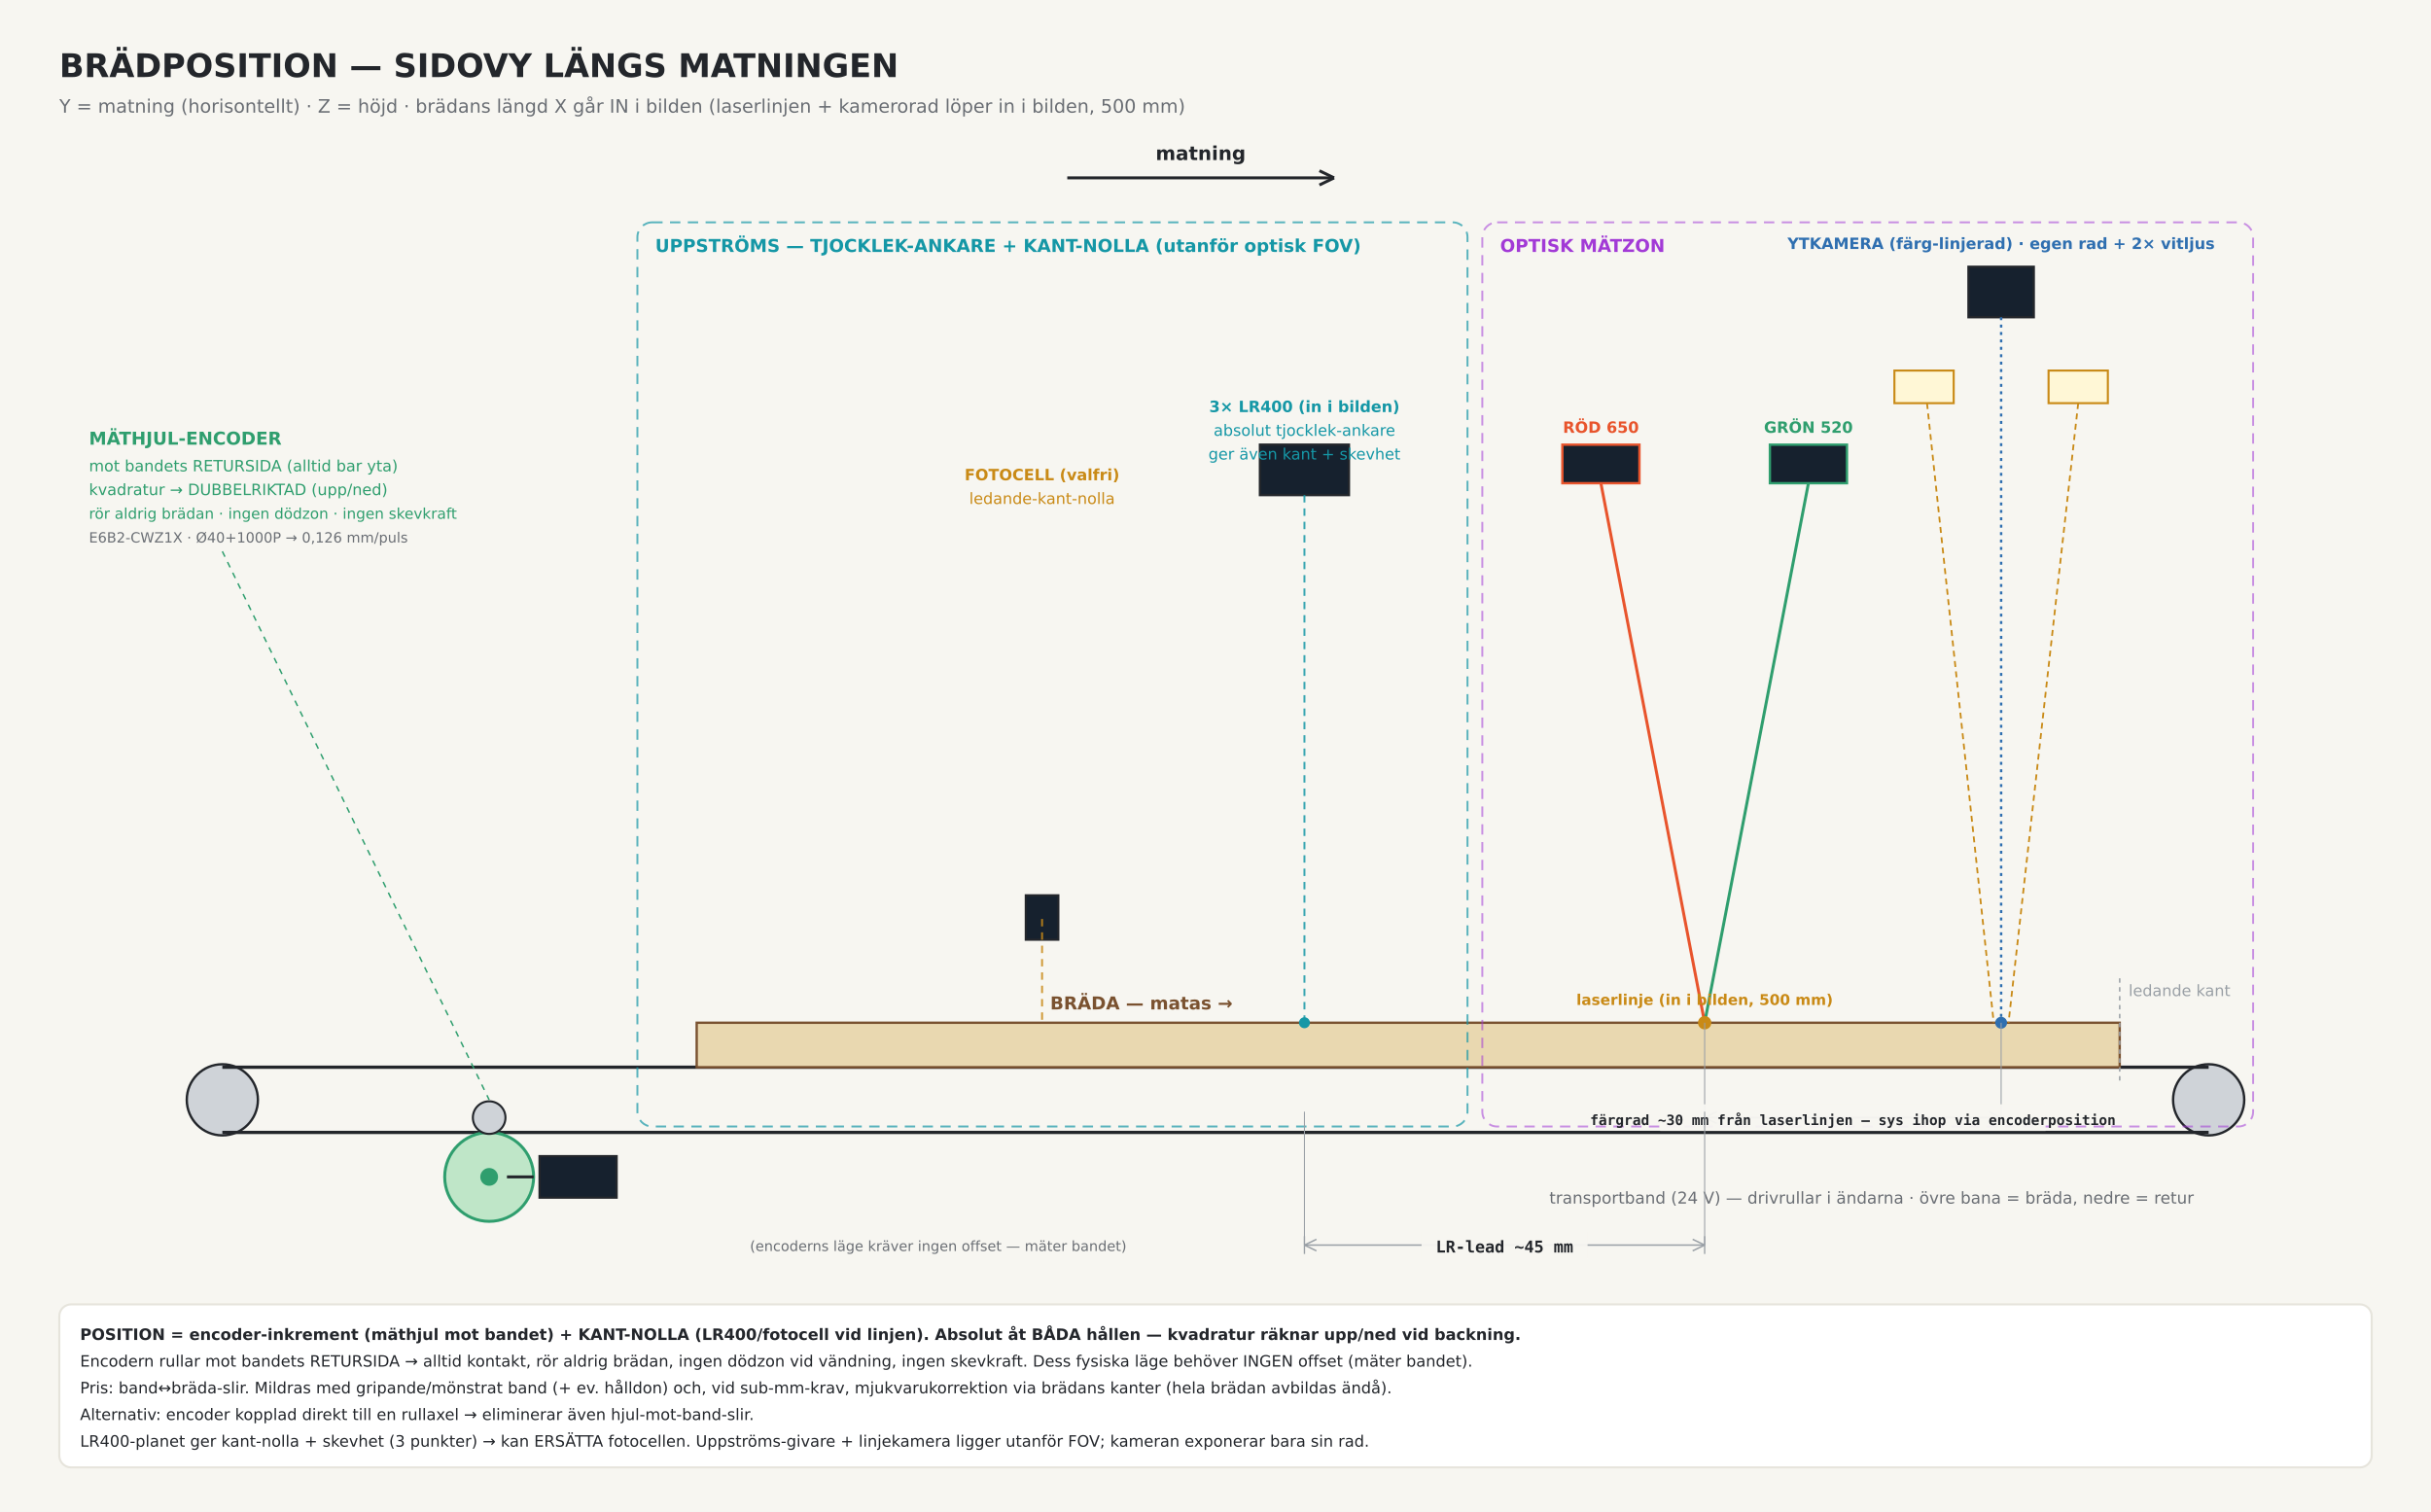
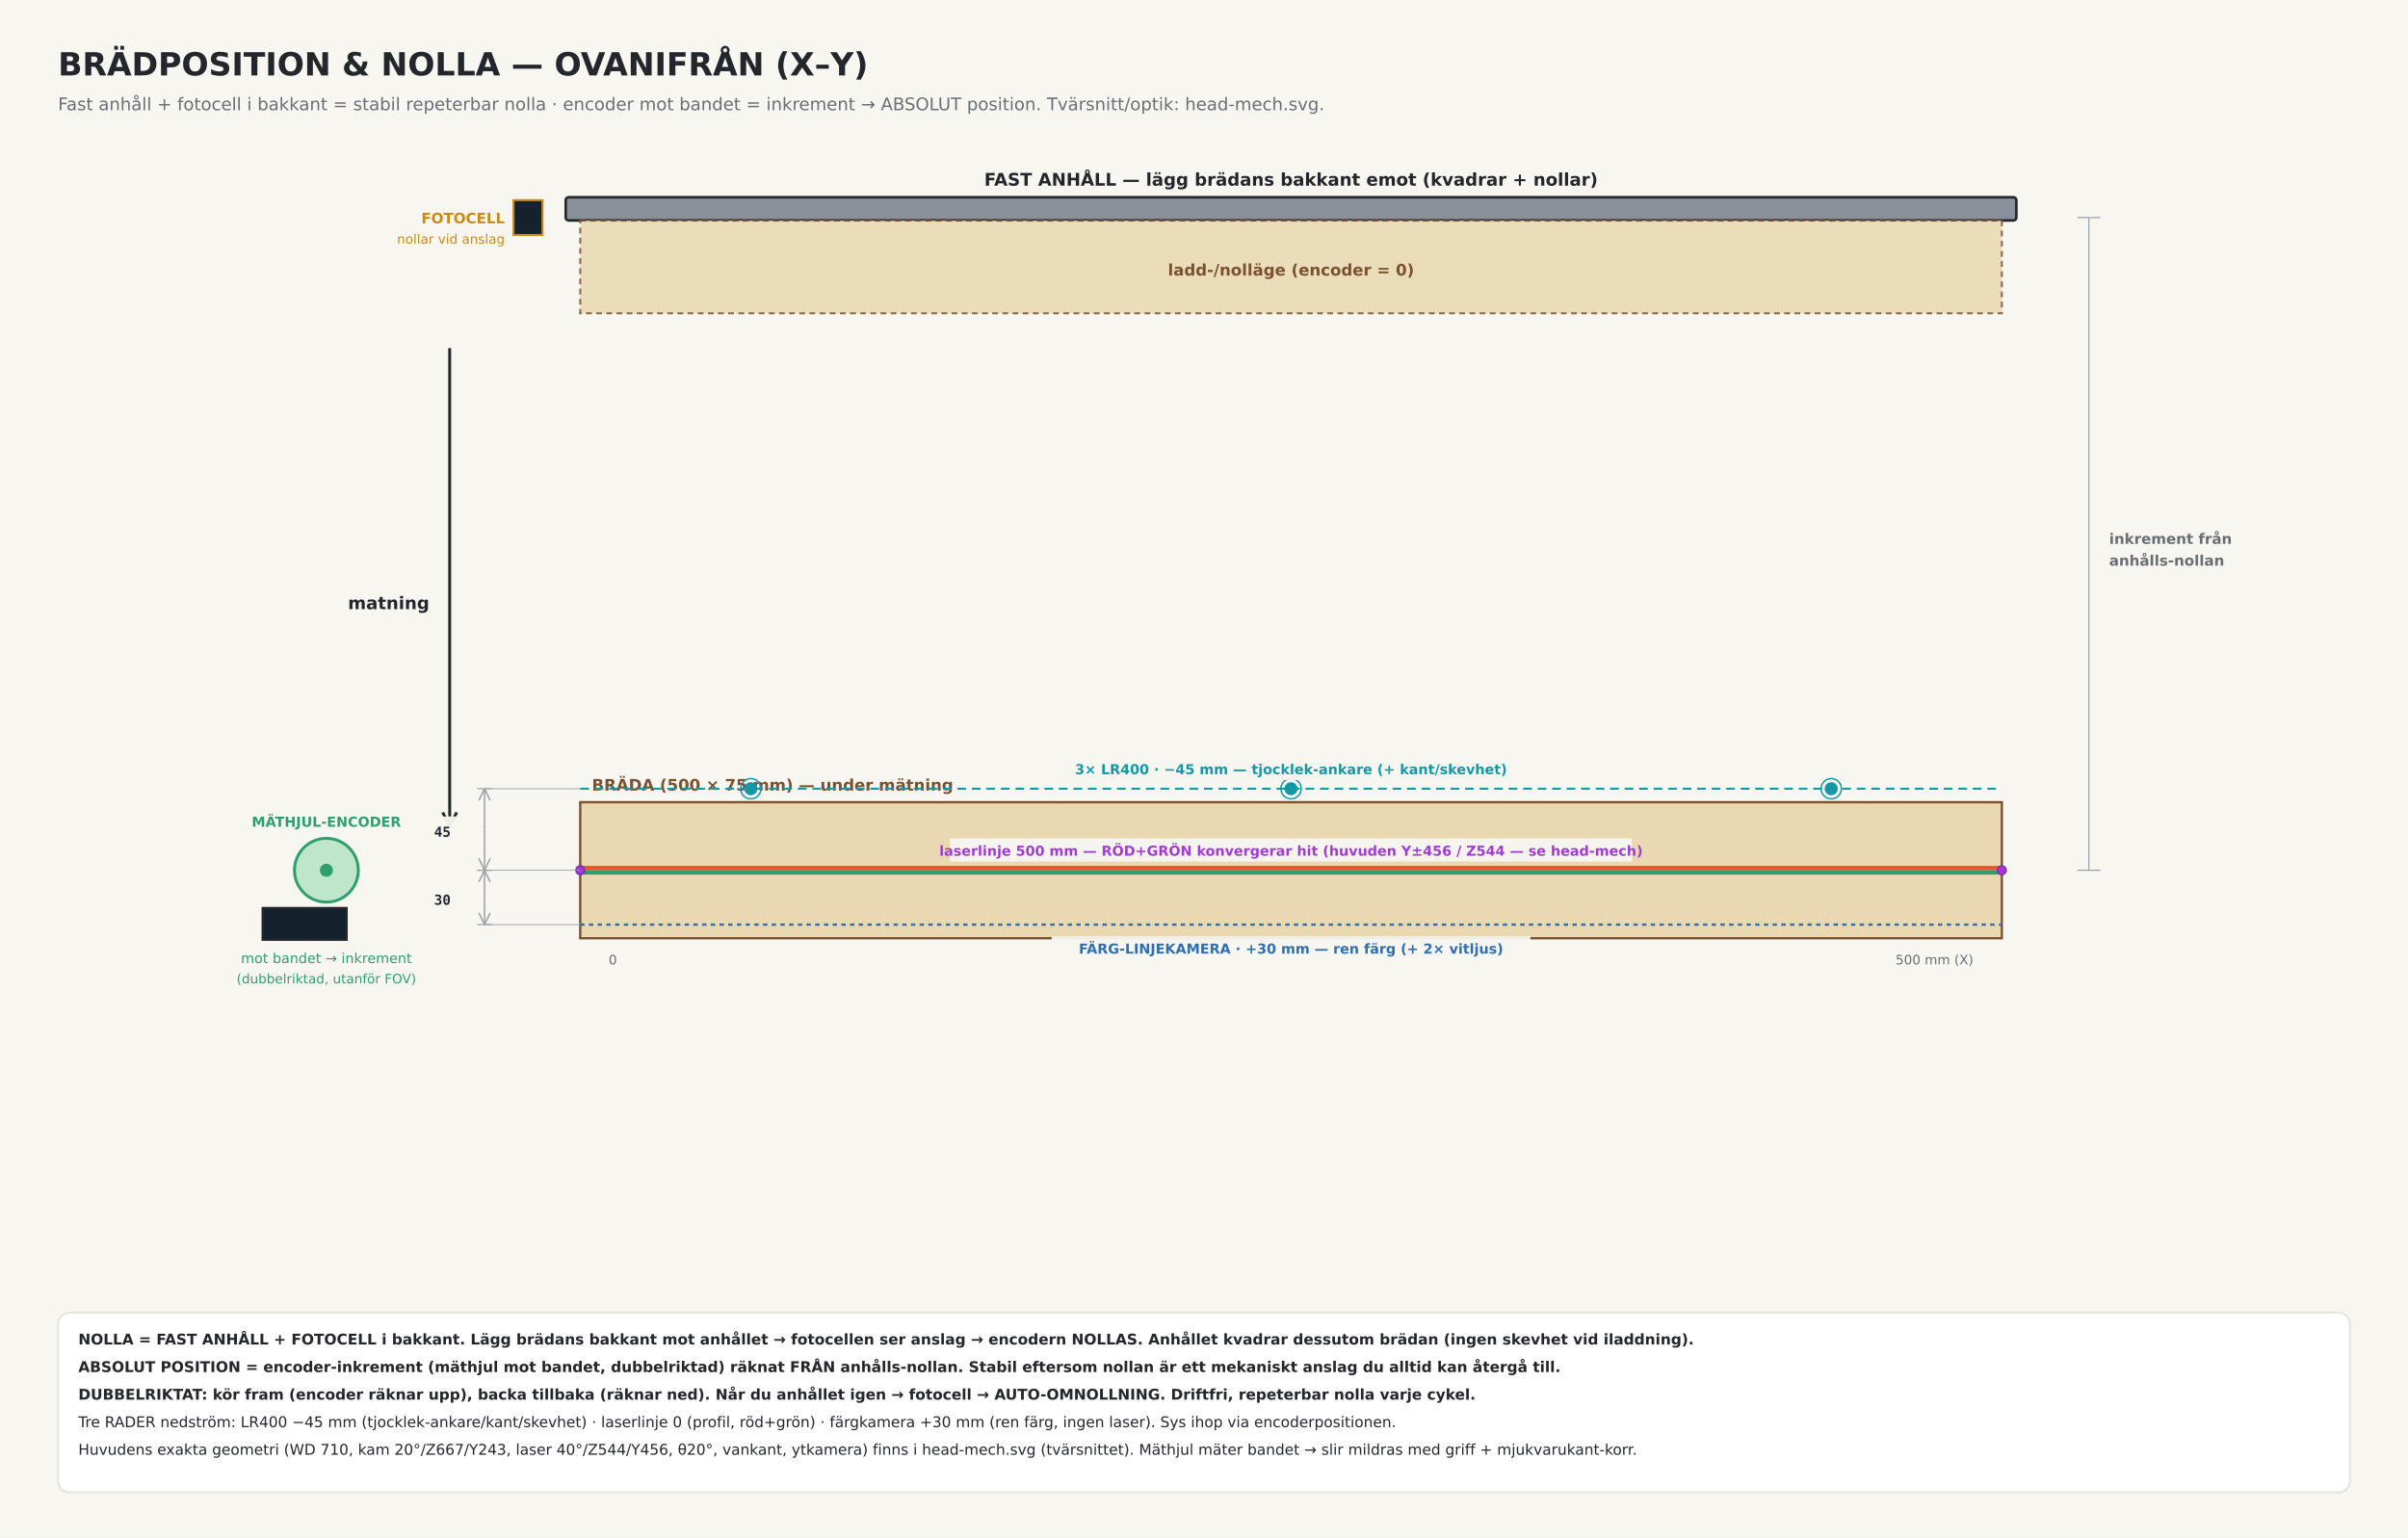
- <svg xmlns="http://www.w3.org/2000/svg" width="1640" height="1020" viewBox="0 0 1640 1020">
-   <rect width="1640" height="1020" fill="#f7f6f1" />
-   <text x="40.0" y="52.0" font-family="'IBM Plex Sans','DejaVu Sans',sans-serif" font-size="22" font-weight="700" fill="#23262b" text-anchor="start">BRÄDPOSITION — SIDOVY LÄNGS MATNINGEN</text>
-   <text x="40.0" y="76.0" font-family="'IBM Plex Sans','DejaVu Sans',sans-serif" font-size="12.5" font-weight="400" fill="#6a6e74" text-anchor="start">Y = matning (horisontellt) · Z = höjd · brädans längd X går IN i bilden (laserlinjen + kamerorad löper in i bilden, 500 mm)</text>
-   <circle cx="150.0" cy="742.0" r="24.0" fill="#cfd3d8" stroke="#23262b" stroke-width="1.6" opacity="1" />
-   <circle cx="1490.0" cy="742.0" r="24.0" fill="#cfd3d8" stroke="#23262b" stroke-width="1.6" opacity="1" />
-   <line x1="150.0" y1="720.0" x2="1490.0" y2="720.0" stroke="#23262b" stroke-width="2.2" opacity="1" />
-   <line x1="150.0" y1="764.0" x2="1490.0" y2="764.0" stroke="#23262b" stroke-width="2.2" opacity="1" />
-   <text x="1480.0" y="812.0" font-family="'IBM Plex Sans','DejaVu Sans',sans-serif" font-size="11" font-weight="400" fill="#6a6e74" text-anchor="end">transportband (24 V) — drivrullar i ändarna · övre bana = bräda, nedre = retur</text>
-   <rect x="470.0" y="690.0" width="960.0" height="30.0" rx="0" fill="#e9d8b0" stroke="#7a5230" stroke-width="1.6" opacity="1" />
-   <text x="770.0" y="681.0" font-family="'IBM Plex Sans','DejaVu Sans',sans-serif" font-size="12" font-weight="700" fill="#7a5230" text-anchor="middle">BRÄDA — matas →</text>
-   <line x1="720.0" y1="120.0" x2="900.0" y2="120.0" stroke="#23262b" stroke-width="2" opacity="1" />
-   <line x1="900.0" y1="120.0" x2="890.1" y2="124.8" stroke="#23262b" stroke-width="2" opacity="1" />
-   <line x1="900.0" y1="120.0" x2="890.1" y2="115.2" stroke="#23262b" stroke-width="2" opacity="1" />
-   <text x="810.0" y="108.0" font-family="'IBM Plex Sans','DejaVu Sans',sans-serif" font-size="13" font-weight="700" fill="#23262b" text-anchor="middle">matning</text>
-   <line x1="1430.0" y1="660.0" x2="1430.0" y2="730.0" stroke="#9aa0a6" stroke-width="1" stroke-dasharray="3 3" opacity="1" />
-   <text x="1436.0" y="672.0" font-family="'IBM Plex Sans','DejaVu Sans',sans-serif" font-size="10.5" font-weight="400" fill="#9aa0a6" text-anchor="start">ledande kant</text>
-   <rect x="430.0" y="150.0" width="560.0" height="610.0" rx="10" fill="none" stroke="#1597a6" stroke-width="1.3" stroke-dasharray="7 5" opacity="0.7" />
-   <text x="442.0" y="170.0" font-family="'IBM Plex Sans','DejaVu Sans',sans-serif" font-size="12" font-weight="700" fill="#1597a6" text-anchor="start">UPPSTRÖMS — TJOCKLEK-ANKARE + KANT-NOLLA (utanför optisk FOV)</text>
-   <circle cx="330.0" cy="794.0" r="30.0" fill="#bfe6c8" stroke="#2f9e6e" stroke-width="2" opacity="1" />
-   <circle cx="330.0" cy="794.0" r="5.0" fill="#2f9e6e" stroke="#2f9e6e" stroke-width="2" opacity="1" />
-   <circle cx="330.0" cy="754.0" r="11.0" fill="#cfd3d8" stroke="#23262b" stroke-width="1.4" opacity="1" />
-   <rect x="364.0" y="780.0" width="52.0" height="28.0" rx="0" fill="#16212e" stroke="#23262b" stroke-width="1.5" opacity="1" />
-   <line x1="360.0" y1="794.0" x2="342.0" y2="794.0" stroke="#23262b" stroke-width="2" opacity="1" />
-   <text x="60.0" y="300.0" font-family="'IBM Plex Sans','DejaVu Sans',sans-serif" font-size="12" font-weight="700" fill="#2f9e6e" text-anchor="start">MÄTHJUL-ENCODER</text>
-   <text x="60.0" y="318.0" font-family="'IBM Plex Sans','DejaVu Sans',sans-serif" font-size="10.5" font-weight="400" fill="#2f9e6e" text-anchor="start">mot bandets RETURSIDA (alltid bar yta)</text>
-   <text x="60.0" y="334.0" font-family="'IBM Plex Sans','DejaVu Sans',sans-serif" font-size="10.5" font-weight="400" fill="#2f9e6e" text-anchor="start">kvadratur → DUBBELRIKTAD (upp/ned)</text>
-   <text x="60.0" y="350.0" font-family="'IBM Plex Sans','DejaVu Sans',sans-serif" font-size="10" font-weight="400" fill="#2f9e6e" text-anchor="start">rör aldrig brädan · ingen dödzon · ingen skevkraft</text>
-   <text x="60.0" y="366.0" font-family="'IBM Plex Sans','DejaVu Sans',sans-serif" font-size="9.5" font-weight="400" fill="#6a6e74" text-anchor="start">E6B2-CWZ1X · Ø40+1000P → 0,126 mm/puls</text>
-   <line x1="150.0" y1="372.0" x2="330.0" y2="742.0" stroke="#2f9e6e" stroke-width="1" stroke-dasharray="4 4" opacity="1" />
-   <rect x="692.0" y="604.0" width="22.0" height="30.0" rx="0" fill="#16212e" stroke="#23262b" stroke-width="1.4" opacity="1" />
-   <line x1="703.0" y1="620.0" x2="703.0" y2="690.0" stroke="#c98a16" stroke-width="1.3" stroke-dasharray="5 4" opacity="0.85" />
-   <text x="703.0" y="324.0" font-family="'IBM Plex Sans','DejaVu Sans',sans-serif" font-size="10.5" font-weight="700" fill="#c98a16" text-anchor="middle">FOTOCELL (valfri)</text>
-   <text x="703.0" y="340.0" font-family="'IBM Plex Sans','DejaVu Sans',sans-serif" font-size="10.5" font-weight="400" fill="#c98a16" text-anchor="middle">ledande-kant-nolla</text>
-   <rect x="850.0" y="300.0" width="60.0" height="34.0" rx="0" fill="#16212e" stroke="#23262b" stroke-width="1.6" opacity="1" />
-   <line x1="880.0" y1="334.0" x2="880.0" y2="690.0" stroke="#1597a6" stroke-width="1.3" stroke-dasharray="5 4" opacity="0.85" />
-   <circle cx="880.0" cy="690.0" r="3.2" fill="#1597a6" stroke="#1597a6" stroke-width="1" opacity="1" />
-   <text x="880.0" y="278.0" font-family="'IBM Plex Sans','DejaVu Sans',sans-serif" font-size="10.5" font-weight="700" fill="#1597a6" text-anchor="middle">3× LR400 (in i bilden)</text>
-   <text x="880.0" y="294.0" font-family="'IBM Plex Sans','DejaVu Sans',sans-serif" font-size="10.5" font-weight="400" fill="#1597a6" text-anchor="middle">absolut tjocklek-ankare</text>
-   <text x="880.0" y="310.0" font-family="'IBM Plex Sans','DejaVu Sans',sans-serif" font-size="10.5" font-weight="400" fill="#1597a6" text-anchor="middle">ger även kant + skevhet</text>
-   <rect x="1000.0" y="150.0" width="520.0" height="610.0" rx="10" fill="none" stroke="#a23ad6" stroke-width="1.3" stroke-dasharray="7 5" opacity="0.55" />
-   <text x="1012.0" y="170.0" font-family="'IBM Plex Sans','DejaVu Sans',sans-serif" font-size="12" font-weight="700" fill="#a23ad6" text-anchor="start">OPTISK MÄTZON</text>
-   <rect x="1054.0" y="300.0" width="52.0" height="26.0" rx="0" fill="#16212e" stroke="#e8542c" stroke-width="1.6" opacity="1" />
-   <rect x="1194.0" y="300.0" width="52.0" height="26.0" rx="0" fill="#16212e" stroke="#2f9e6e" stroke-width="1.6" opacity="1" />
-   <line x1="1080.0" y1="326.0" x2="1150.0" y2="690.0" stroke="#e8542c" stroke-width="2" opacity="1" />
-   <line x1="1220.0" y1="326.0" x2="1150.0" y2="690.0" stroke="#2f9e6e" stroke-width="2" opacity="1" />
-   <circle cx="1150.0" cy="690.0" r="4.0" fill="#c98a16" stroke="#c98a16" stroke-width="1" opacity="1" />
-   <text x="1080.0" y="292.0" font-family="'IBM Plex Sans','DejaVu Sans',sans-serif" font-size="10.5" font-weight="700" fill="#e8542c" text-anchor="middle">RÖD 650</text>
-   <text x="1220.0" y="292.0" font-family="'IBM Plex Sans','DejaVu Sans',sans-serif" font-size="10.5" font-weight="700" fill="#2f9e6e" text-anchor="middle">GRÖN 520</text>
-   <text x="1150.0" y="678.0" font-family="'IBM Plex Sans','DejaVu Sans',sans-serif" font-size="10" font-weight="700" fill="#c98a16" text-anchor="middle">laserlinje (in i bilden, 500 mm)</text>
-   <rect x="1328.0" y="180.0" width="44.0" height="34.0" rx="0" fill="#16212e" stroke="#23262b" stroke-width="1.6" opacity="1" />
-   <line x1="1350.0" y1="214.0" x2="1350.0" y2="690.0" stroke="#2f6fb0" stroke-width="1.6" stroke-dasharray="2 3" opacity="1" />
-   <circle cx="1350.0" cy="690.0" r="3.5" fill="#2f6fb0" stroke="#2f6fb0" stroke-width="1" opacity="1" />
-   <rect x="1278.0" y="250.0" width="40.0" height="22.0" rx="0" fill="#fff7d6" stroke="#c98a16" stroke-width="1.4" opacity="1" />
-   <rect x="1382.0" y="250.0" width="40.0" height="22.0" rx="0" fill="#fff7d6" stroke="#c98a16" stroke-width="1.4" opacity="1" />
-   <line x1="1300.0" y1="272.0" x2="1345.0" y2="690.0" stroke="#c98a16" stroke-width="1.2" stroke-dasharray="4 3" opacity="1" />
-   <line x1="1402.0" y1="272.0" x2="1355.0" y2="690.0" stroke="#c98a16" stroke-width="1.2" stroke-dasharray="4 3" opacity="1" />
-   <text x="1350.0" y="168.0" font-family="'IBM Plex Sans','DejaVu Sans',sans-serif" font-size="10.5" font-weight="700" fill="#2f6fb0" text-anchor="middle">YTKAMERA (färg-linjerad) · egen rad + 2× vitljus</text>
-   <line x1="1150.0" y1="690.0" x2="1150.0" y2="760.0" stroke="#9aa0a6" stroke-width="0.7" opacity="1" />
-   <line x1="1350.0" y1="690.0" x2="1350.0" y2="760.0" stroke="#9aa0a6" stroke-width="0.7" opacity="1" />
-   <line x1="1250.0" y1="754.0" x2="1150.0" y2="754.0" stroke="#9aa0a6" stroke-width="1" opacity="1" />
-   <line x1="1150.0" y1="754.0" x2="1158.1" y2="750.1" stroke="#9aa0a6" stroke-width="1" opacity="1" />
-   <line x1="1150.0" y1="754.0" x2="1158.1" y2="757.9" stroke="#9aa0a6" stroke-width="1" opacity="1" />
-   <line x1="1250.0" y1="754.0" x2="1350.0" y2="754.0" stroke="#9aa0a6" stroke-width="1" opacity="1" />
-   <line x1="1350.0" y1="754.0" x2="1341.9" y2="757.9" stroke="#9aa0a6" stroke-width="1" opacity="1" />
-   <line x1="1350.0" y1="754.0" x2="1341.9" y2="750.1" stroke="#9aa0a6" stroke-width="1" opacity="1" />
-   <rect x="1120.0" y="745.0" width="260.0" height="18.0" rx="0" fill="#f7f6f1" stroke="none" stroke-width="0" opacity="0.95" />
-   <text x="1250.0" y="759.0" font-family="'IBM Plex Mono','DejaVu Sans Mono',monospace" font-size="9.5" font-weight="700" fill="#23262b" text-anchor="middle">färgrad ~30 mm från laserlinjen — sys ihop via encoderposition</text>
-   <line x1="880.0" y1="750.0" x2="880.0" y2="840.0" stroke="#9aa0a6" stroke-width="0.7" opacity="1" />
-   <line x1="1150.0" y1="750.0" x2="1150.0" y2="840.0" stroke="#9aa0a6" stroke-width="0.7" opacity="1" />
-   <line x1="880.0" y1="834.0" x2="880.0" y2="846.0" stroke="#9aa0a6" stroke-width="0.9" opacity="1" />
-   <line x1="1150.0" y1="834.0" x2="1150.0" y2="846.0" stroke="#9aa0a6" stroke-width="0.9" opacity="1" />
-   <line x1="1015.0" y1="840.0" x2="880.0" y2="840.0" stroke="#9aa0a6" stroke-width="1" opacity="1" />
-   <line x1="880.0" y1="840.0" x2="888.1" y2="836.1" stroke="#9aa0a6" stroke-width="1" opacity="1" />
-   <line x1="880.0" y1="840.0" x2="888.1" y2="843.9" stroke="#9aa0a6" stroke-width="1" opacity="1" />
-   <line x1="1015.0" y1="840.0" x2="1150.0" y2="840.0" stroke="#9aa0a6" stroke-width="1" opacity="1" />
-   <line x1="1150.0" y1="840.0" x2="1141.9" y2="843.9" stroke="#9aa0a6" stroke-width="1" opacity="1" />
-   <line x1="1150.0" y1="840.0" x2="1141.9" y2="836.1" stroke="#9aa0a6" stroke-width="1" opacity="1" />
-   <rect x="959.0" y="831.0" width="112.0" height="18.0" rx="0" fill="#f7f6f1" stroke="none" stroke-width="0" opacity="0.95" />
-   <text x="1015.0" y="845.0" font-family="'IBM Plex Mono','DejaVu Sans Mono',monospace" font-size="11" font-weight="700" fill="#23262b" text-anchor="middle">LR-lead ~45 mm</text>
-   <text x="760.0" y="844.0" font-family="'IBM Plex Sans','DejaVu Sans',sans-serif" font-size="9.5" font-weight="400" fill="#6a6e74" text-anchor="end">(encoderns läge kräver ingen offset — mäter bandet)</text>
-   <rect x="40.0" y="880.0" width="1560.0" height="110.0" rx="8" fill="#fff" stroke="#e6e4dc" stroke-width="1.4" opacity="1" />
-   <text x="54.0" y="904.0" font-family="'IBM Plex Sans','DejaVu Sans',sans-serif" font-size="10.6" font-weight="700" fill="#23262b" text-anchor="start">POSITION = encoder-inkrement (mäthjul mot bandet)  +  KANT-NOLLA (LR400/fotocell vid linjen).   Absolut åt BÅDA hållen — kvadratur räknar upp/ned vid backning.</text>
-   <text x="54.0" y="922.0" font-family="'IBM Plex Sans','DejaVu Sans',sans-serif" font-size="10.6" font-weight="400" fill="#23262b" text-anchor="start">Encodern rullar mot bandets RETURSIDA → alltid kontakt, rör aldrig brädan, ingen dödzon vid vändning, ingen skevkraft. Dess fysiska läge behöver INGEN offset (mäter bandet).</text>
-   <text x="54.0" y="940.0" font-family="'IBM Plex Sans','DejaVu Sans',sans-serif" font-size="10.6" font-weight="400" fill="#23262b" text-anchor="start">Pris: band↔bräda-slir. Mildras med gripande/mönstrat band (+ ev. hålldon) och, vid sub-mm-krav, mjukvarukorrektion via brädans kanter (hela brädan avbildas ändå).</text>
-   <text x="54.0" y="958.0" font-family="'IBM Plex Sans','DejaVu Sans',sans-serif" font-size="10.6" font-weight="400" fill="#23262b" text-anchor="start">Alternativ: encoder kopplad direkt till en rullaxel → eliminerar även hjul-mot-band-slir.</text>
-   <text x="54.0" y="976.0" font-family="'IBM Plex Sans','DejaVu Sans',sans-serif" font-size="10.6" font-weight="400" fill="#23262b" text-anchor="start">LR400-planet ger kant-nolla + skevhet (3 punkter) → kan ERSÄTTA fotocellen. Uppströms-givare + linjekamera ligger utanför FOV; kameran exponerar bara sin rad.</text>
+ <svg xmlns="http://www.w3.org/2000/svg" width="1660" height="1060" viewBox="0 0 1660 1060">
+   <rect width="1660" height="1060" fill="#f7f6f1" />
+   <text x="40.0" y="52.0" font-family="'IBM Plex Sans','DejaVu Sans',sans-serif" font-size="22" font-weight="700" fill="#23262b" text-anchor="start">BRÄDPOSITION &amp; NOLLA — OVANIFRÅN (X–Y)</text>
+   <text x="40.0" y="76.0" font-family="'IBM Plex Sans','DejaVu Sans',sans-serif" font-size="12" font-weight="400" fill="#6a6e74" text-anchor="start">Fast anhåll + fotocell i bakkant = stabil repeterbar nolla · encoder mot bandet = inkrement → ABSOLUT position. Tvärsnitt/optik: head-mech.svg.</text>
+   <rect x="390.0" y="136.0" width="1000.0" height="16.0" rx="2" fill="#8a9099" stroke="#23262b" stroke-width="1.8" opacity="1" />
+   <text x="890.0" y="128.0" font-family="'IBM Plex Sans','DejaVu Sans',sans-serif" font-size="12" font-weight="700" fill="#23262b" text-anchor="middle">FAST ANHÅLL — lägg brädans bakkant emot (kvadrar + nollar)</text>
+   <rect x="400.0" y="152.0" width="980.0" height="64.0" rx="0" fill="#e9d8b0" stroke="#7a5230" stroke-width="1.4" stroke-dasharray="4 3" opacity="0.85" />
+   <text x="890.0" y="190.0" font-family="'IBM Plex Sans','DejaVu Sans',sans-serif" font-size="11" font-weight="700" fill="#7a5230" text-anchor="middle">ladd-/nolläge (encoder = 0)</text>
+   <rect x="354.0" y="138.0" width="20.0" height="24.0" rx="0" fill="#16212e" stroke="#c98a16" stroke-width="1.4" opacity="1" />
+   <text x="348.0" y="154.0" font-family="'IBM Plex Sans','DejaVu Sans',sans-serif" font-size="10" font-weight="700" fill="#c98a16" text-anchor="end">FOTOCELL</text>
+   <text x="348.0" y="168.0" font-family="'IBM Plex Sans','DejaVu Sans',sans-serif" font-size="9" font-weight="400" fill="#c98a16" text-anchor="end">nollar vid anslag</text>
+   <line x1="310.0" y1="240.0" x2="310.0" y2="570.0" stroke="#23262b" stroke-width="2" opacity="1" />
+   <line x1="310.0" y1="570.0" x2="305.2" y2="560.1" stroke="#23262b" stroke-width="2" opacity="1" />
+   <line x1="310.0" y1="570.0" x2="314.8" y2="560.1" stroke="#23262b" stroke-width="2" opacity="1" />
+   <text x="296.0" y="420.0" font-family="'IBM Plex Sans','DejaVu Sans',sans-serif" font-size="12" font-weight="700" fill="#23262b" text-anchor="end">matning</text>
+   <line x1="1440.0" y1="150.0" x2="1440.0" y2="600.0" stroke="#9aa0a6" stroke-width="0.8" opacity="1" />
+   <line x1="1432.0" y1="150.0" x2="1448.0" y2="150.0" stroke="#9aa0a6" stroke-width="0.8" opacity="1" />
+   <line x1="1432.0" y1="600.0" x2="1448.0" y2="600.0" stroke="#9aa0a6" stroke-width="0.8" opacity="1" />
+   <text x="1454.0" y="375.0" font-family="'IBM Plex Sans','DejaVu Sans',sans-serif" font-size="10" font-weight="700" fill="#6a6e74" text-anchor="start">inkrement från</text>
+   <text x="1454.0" y="390.0" font-family="'IBM Plex Sans','DejaVu Sans',sans-serif" font-size="10" font-weight="700" fill="#6a6e74" text-anchor="start">anhålls-nollan</text>
+   <rect x="400.0" y="553.1" width="980.0" height="93.8" rx="0" fill="#e9d8b0" stroke="#7a5230" stroke-width="1.6" opacity="1" />
+   <text x="408.0" y="545.1" font-family="'IBM Plex Sans','DejaVu Sans',sans-serif" font-size="11" font-weight="700" fill="#7a5230" text-anchor="start">BRÄDA (500 × 75 mm) — under mätning</text>
+   <line x1="400.0" y1="598.5" x2="1380.0" y2="598.5" stroke="#e8542c" stroke-width="3" opacity="1" />
+   <line x1="400.0" y1="601.5" x2="1380.0" y2="601.5" stroke="#2f9e6e" stroke-width="3" opacity="1" />
+   <circle cx="400.0" cy="600.0" r="3.0" fill="#a23ad6" stroke="#7a2fb0" stroke-width="1" />
+   <circle cx="1380.0" cy="600.0" r="3.0" fill="#a23ad6" stroke="#7a2fb0" stroke-width="1" />
+   <rect x="655.0" y="578.0" width="470.0" height="16.0" rx="0" fill="#f7f6f1" stroke="none" stroke-width="0" opacity="0.95" />
+   <text x="890.0" y="590.0" font-family="'IBM Plex Sans','DejaVu Sans',sans-serif" font-size="9.5" font-weight="700" fill="#a23ad6" text-anchor="middle">laserlinje 500 mm — RÖD+GRÖN konvergerar hit (huvuden Y±456 / Z544 — se head-mech)</text>
+   <line x1="400.0" y1="543.8" x2="1380.0" y2="543.8" stroke="#1597a6" stroke-width="1.4" stroke-dasharray="6 4" opacity="1" />
+   <circle cx="517.6" cy="543.8" r="4.0" fill="#1597a6" stroke="#1597a6" stroke-width="1" />
+   <circle cx="517.6" cy="543.8" r="7.0" fill="none" stroke="#1597a6" stroke-width="1" />
+   <circle cx="890.0" cy="543.8" r="4.0" fill="#1597a6" stroke="#1597a6" stroke-width="1" />
+   <circle cx="890.0" cy="543.8" r="7.0" fill="none" stroke="#1597a6" stroke-width="1" />
+   <circle cx="1262.4" cy="543.8" r="4.0" fill="#1597a6" stroke="#1597a6" stroke-width="1" />
+   <circle cx="1262.4" cy="543.8" r="7.0" fill="none" stroke="#1597a6" stroke-width="1" />
+   <rect x="715.0" y="522.8" width="350.0" height="15.0" rx="0" fill="#f7f6f1" stroke="none" stroke-width="0" opacity="0.95" />
+   <text x="890.0" y="533.8" font-family="'IBM Plex Sans','DejaVu Sans',sans-serif" font-size="9.5" font-weight="700" fill="#1597a6" text-anchor="middle">3× LR400 · −45 mm — tjocklek-ankare (+ kant/skevhet)</text>
+   <line x1="400.0" y1="637.5" x2="1380.0" y2="637.5" stroke="#2f6fb0" stroke-width="1.6" stroke-dasharray="3 3" opacity="1" />
+   <rect x="725.0" y="645.5" width="330.0" height="15.0" rx="0" fill="#f7f6f1" stroke="none" stroke-width="0" opacity="0.95" />
+   <text x="890.0" y="657.5" font-family="'IBM Plex Sans','DejaVu Sans',sans-serif" font-size="9.5" font-weight="700" fill="#2f6fb0" text-anchor="middle">FÄRG-LINJEKAMERA · +30 mm — ren färg (+ 2× vitljus)</text>
+   <circle cx="225.0" cy="600.0" r="22.0" fill="#bfe6c8" stroke="#2f9e6e" stroke-width="2" />
+   <circle cx="225.0" cy="600.0" r="4.0" fill="#2f9e6e" stroke="#2f9e6e" stroke-width="1" />
+   <rect x="181.0" y="626.0" width="58.0" height="22.0" rx="0" fill="#16212e" stroke="#23262b" stroke-width="1.4" opacity="1" />
+   <text x="225.0" y="570.0" font-family="'IBM Plex Sans','DejaVu Sans',sans-serif" font-size="9.5" font-weight="700" fill="#2f9e6e" text-anchor="middle">MÄTHJUL-ENCODER</text>
+   <text x="225.0" y="664.0" font-family="'IBM Plex Sans','DejaVu Sans',sans-serif" font-size="9.5" font-weight="400" fill="#2f9e6e" text-anchor="middle">mot bandet → inkrement</text>
+   <text x="225.0" y="678.0" font-family="'IBM Plex Sans','DejaVu Sans',sans-serif" font-size="9" font-weight="400" fill="#2f9e6e" text-anchor="middle">(dubbelriktad, utanför FOV)</text>
+   <line x1="334.0" y1="543.8" x2="400.0" y2="543.8" stroke="#9aa0a6" stroke-width="0.6" opacity="1" />
+   <line x1="334.0" y1="600.0" x2="400.0" y2="600.0" stroke="#9aa0a6" stroke-width="0.6" opacity="1" />
+   <line x1="334.0" y1="637.5" x2="400.0" y2="637.5" stroke="#9aa0a6" stroke-width="0.6" opacity="1" />
+   <line x1="334.0" y1="571.9" x2="334.0" y2="543.8" stroke="#9aa0a6" stroke-width="1" opacity="1" />
+   <line x1="334.0" y1="543.8" x2="337.9" y2="551.9" stroke="#9aa0a6" stroke-width="1" opacity="1" />
+   <line x1="334.0" y1="543.8" x2="330.1" y2="551.9" stroke="#9aa0a6" stroke-width="1" opacity="1" />
+   <line x1="334.0" y1="571.9" x2="334.0" y2="600.0" stroke="#9aa0a6" stroke-width="1" opacity="1" />
+   <line x1="334.0" y1="600.0" x2="330.1" y2="591.9" stroke="#9aa0a6" stroke-width="1" opacity="1" />
+   <line x1="334.0" y1="600.0" x2="337.9" y2="591.9" stroke="#9aa0a6" stroke-width="1" opacity="1" />
+   <line x1="329.0" y1="543.8" x2="339.0" y2="543.8" stroke="#9aa0a6" stroke-width="0.8" opacity="1" />
+   <line x1="329.0" y1="600.0" x2="339.0" y2="600.0" stroke="#9aa0a6" stroke-width="0.8" opacity="1" />
+   <rect x="282.0" y="562.9" width="46.0" height="18.0" rx="0" fill="#f7f6f1" stroke="none" stroke-width="0" opacity="0.95" />
+   <text x="305.0" y="576.9" font-family="'IBM Plex Mono','DejaVu Sans Mono',monospace" font-size="9.5" font-weight="700" fill="#23262b" text-anchor="middle">45</text>
+   <line x1="334.0" y1="618.8" x2="334.0" y2="600.0" stroke="#9aa0a6" stroke-width="1" opacity="1" />
+   <line x1="334.0" y1="600.0" x2="337.9" y2="608.1" stroke="#9aa0a6" stroke-width="1" opacity="1" />
+   <line x1="334.0" y1="600.0" x2="330.1" y2="608.1" stroke="#9aa0a6" stroke-width="1" opacity="1" />
+   <line x1="334.0" y1="618.8" x2="334.0" y2="637.5" stroke="#9aa0a6" stroke-width="1" opacity="1" />
+   <line x1="334.0" y1="637.5" x2="330.1" y2="629.4" stroke="#9aa0a6" stroke-width="1" opacity="1" />
+   <line x1="334.0" y1="637.5" x2="337.9" y2="629.4" stroke="#9aa0a6" stroke-width="1" opacity="1" />
+   <line x1="329.0" y1="600.0" x2="339.0" y2="600.0" stroke="#9aa0a6" stroke-width="0.8" opacity="1" />
+   <line x1="329.0" y1="637.5" x2="339.0" y2="637.5" stroke="#9aa0a6" stroke-width="0.8" opacity="1" />
+   <rect x="282.0" y="609.8" width="46.0" height="18.0" rx="0" fill="#f7f6f1" stroke="none" stroke-width="0" opacity="0.95" />
+   <text x="305.0" y="623.8" font-family="'IBM Plex Mono','DejaVu Sans Mono',monospace" font-size="9.5" font-weight="700" fill="#23262b" text-anchor="middle">30</text>
+   <text x="419.6" y="664.9" font-family="'IBM Plex Sans','DejaVu Sans',sans-serif" font-size="9" font-weight="400" fill="#6a6e74" text-anchor="start">0</text>
+   <text x="1360.4" y="664.9" font-family="'IBM Plex Sans','DejaVu Sans',sans-serif" font-size="9" font-weight="400" fill="#6a6e74" text-anchor="end">500 mm (X)</text>
+   <rect x="40.0" y="905.0" width="1580.0" height="124.0" rx="8" fill="#fff" stroke="#e6e4dc" stroke-width="1.4" opacity="1" />
+   <text x="54.0" y="927.0" font-family="'IBM Plex Sans','DejaVu Sans',sans-serif" font-size="10.2" font-weight="700" fill="#23262b" text-anchor="start">NOLLA = FAST ANHÅLL + FOTOCELL i bakkant. Lägg brädans bakkant mot anhållet → fotocellen ser anslag → encodern NOLLAS. Anhållet kvadrar dessutom brädan (ingen skevhet vid iladdning).</text>
+   <text x="54.0" y="946.0" font-family="'IBM Plex Sans','DejaVu Sans',sans-serif" font-size="10.2" font-weight="700" fill="#23262b" text-anchor="start">ABSOLUT POSITION = encoder-inkrement (mäthjul mot bandet, dubbelriktad) räknat FRÅN anhålls-nollan. Stabil eftersom nollan är ett mekaniskt anslag du alltid kan återgå till.</text>
+   <text x="54.0" y="965.0" font-family="'IBM Plex Sans','DejaVu Sans',sans-serif" font-size="10.2" font-weight="700" fill="#23262b" text-anchor="start">DUBBELRIKTAT: kör fram (encoder räknar upp), backa tillbaka (räknar ned). Når du anhållet igen → fotocell → AUTO-OMNOLLNING. Driftfri, repeterbar nolla varje cykel.</text>
+   <text x="54.0" y="984.0" font-family="'IBM Plex Sans','DejaVu Sans',sans-serif" font-size="10.2" font-weight="400" fill="#23262b" text-anchor="start">Tre RADER nedström: LR400 −45 mm (tjocklek-ankare/kant/skevhet) · laserlinje 0 (profil, röd+grön) · färgkamera +30 mm (ren färg, ingen laser). Sys ihop via encoderpositionen.</text>
+   <text x="54.0" y="1003.0" font-family="'IBM Plex Sans','DejaVu Sans',sans-serif" font-size="10.2" font-weight="400" fill="#23262b" text-anchor="start">Huvudens exakta geometri (WD 710, kam 20°/Z667/Y243, laser 40°/Z544/Y456, θ20°, vankant, ytkamera) finns i head-mech.svg (tvärsnittet). Mäthjul mäter bandet → slir mildras med griff + mjukvarukant-korr.</text>
</svg>
